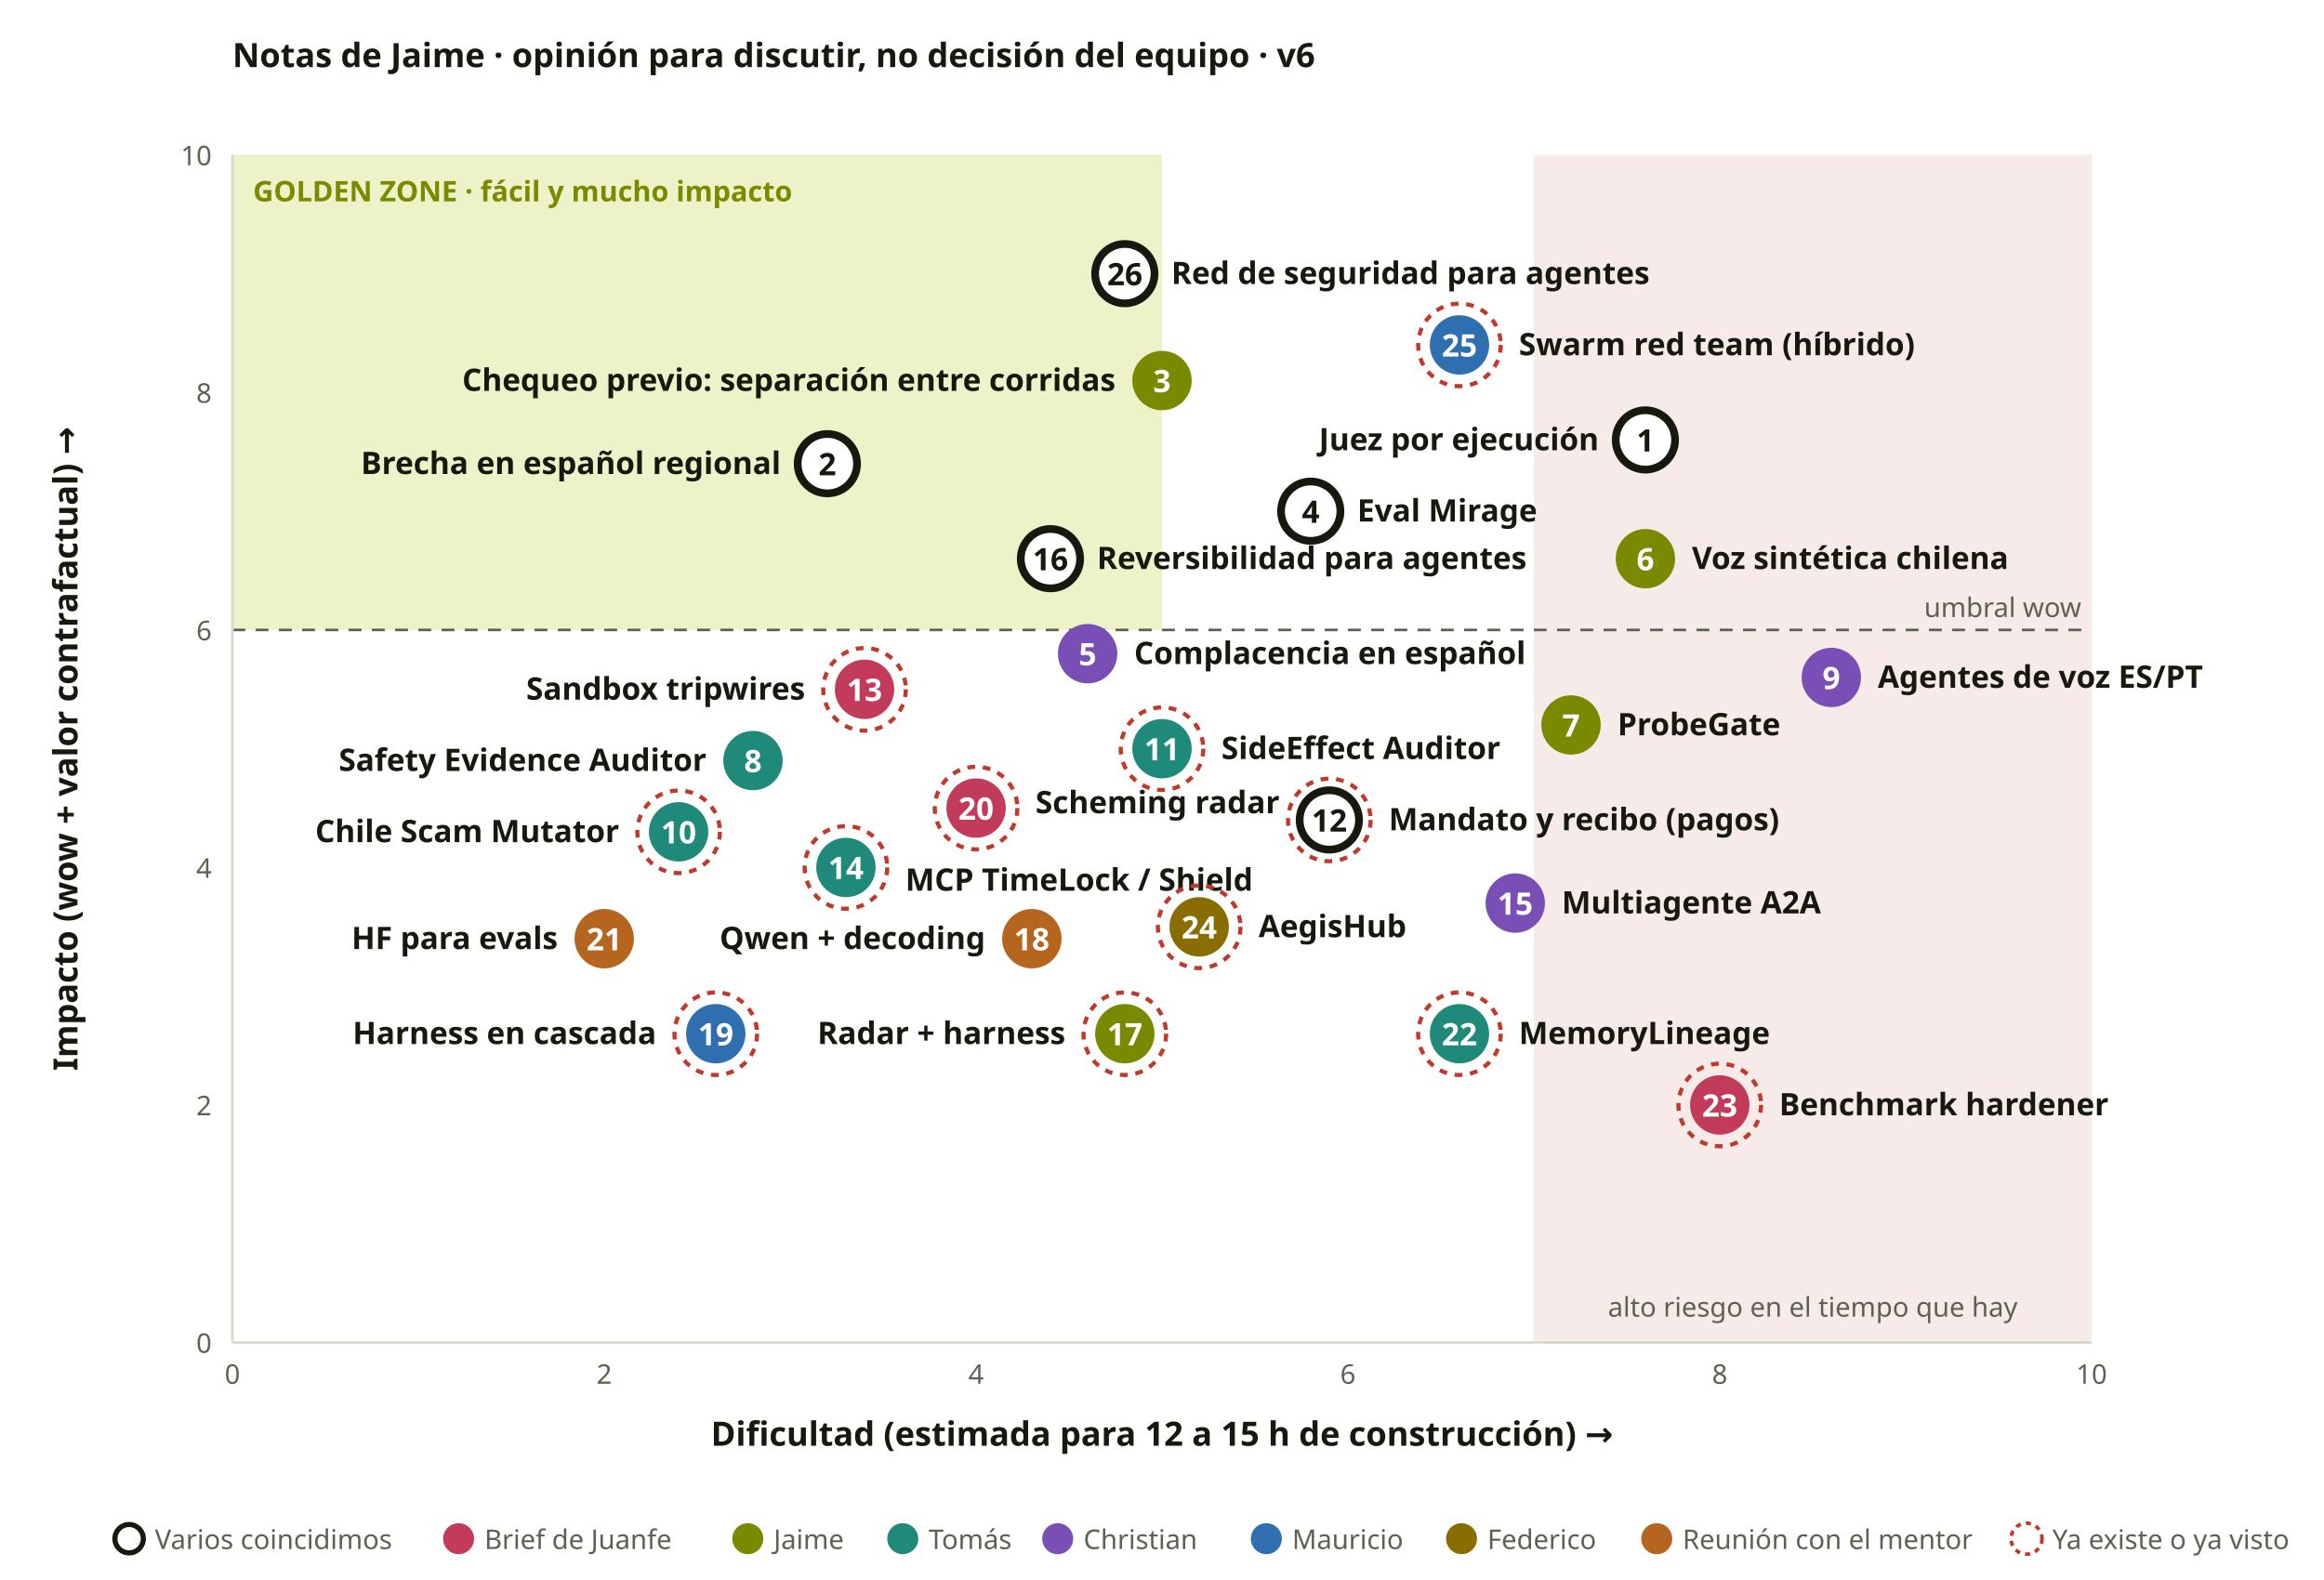
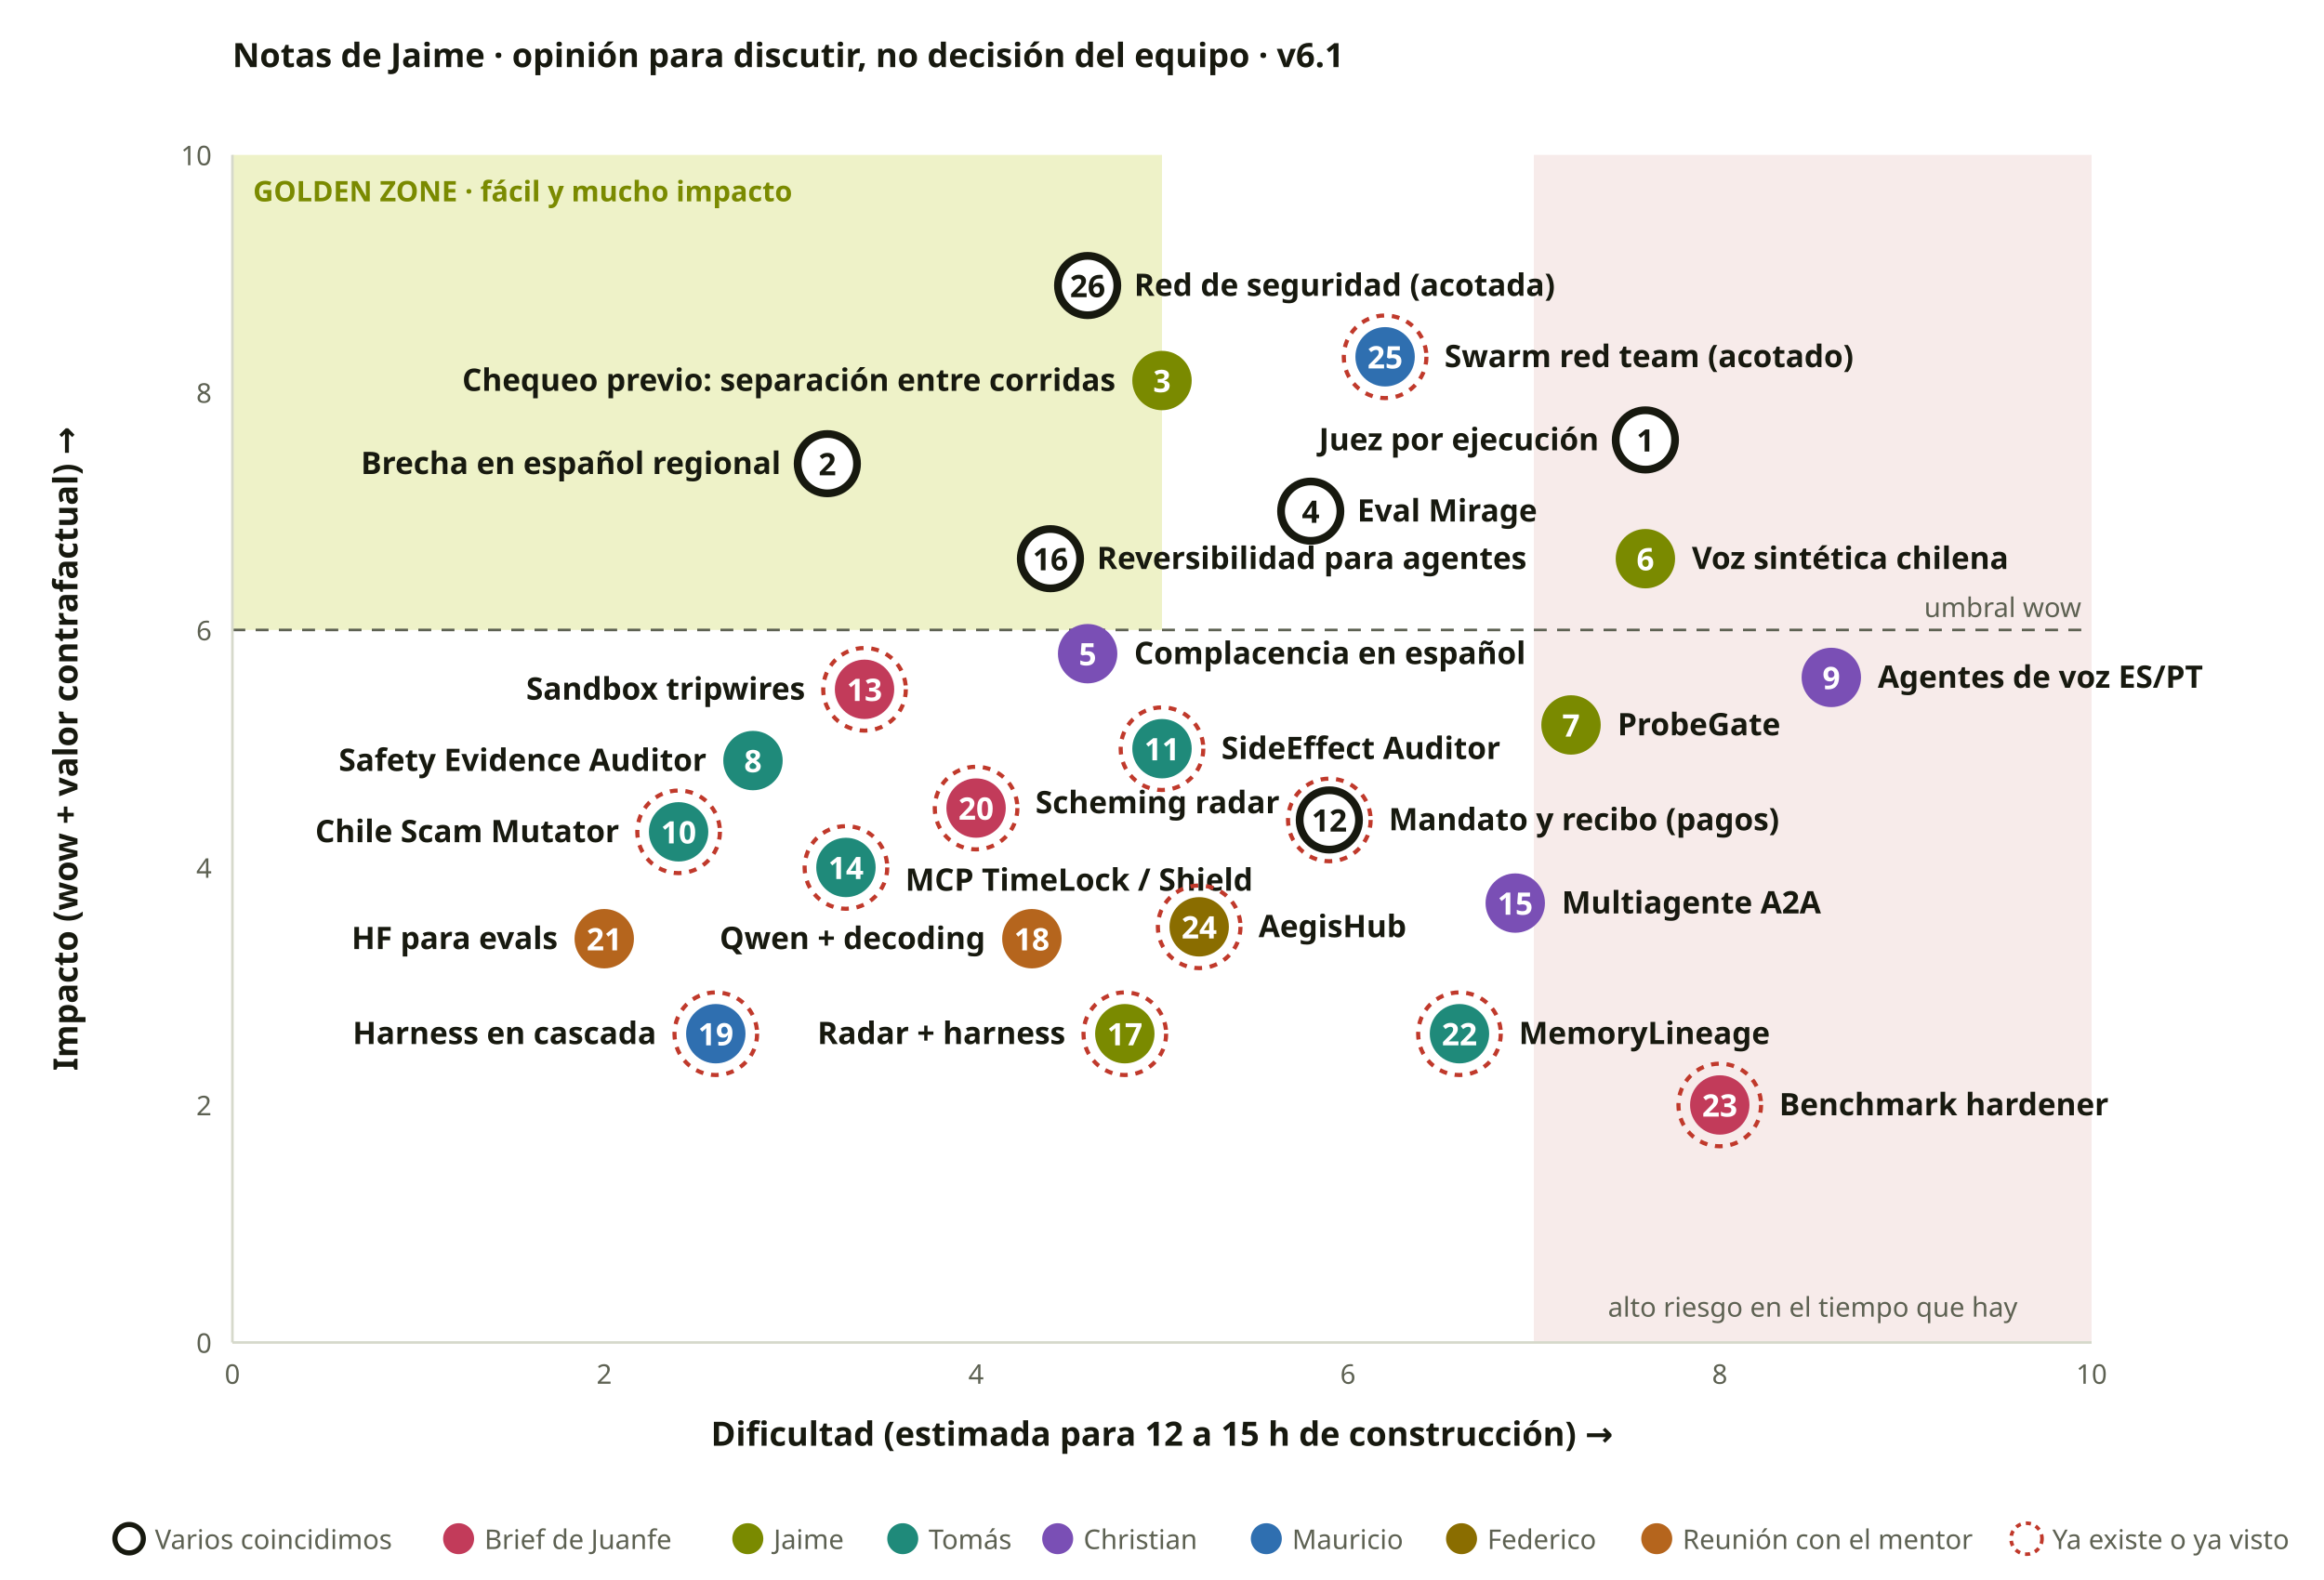
<svg xmlns="http://www.w3.org/2000/svg" width="900" height="612" viewBox="0 0 900 612" font-family="sans-serif">
  <rect width="900" height="612" fill="#ffffff" />
-   <text x="90" y="26" fill="#17190f" font-size="13" font-weight="700">Notas de Jaime · opinión para discutir, no decisión del equipo · v6</text>
+   <text x="90" y="26" fill="#17190f" font-size="13" font-weight="700">Notas de Jaime · opinión para discutir, no decisión del equipo · v6.1</text>
  <rect x="90" y="60" width="360" height="184" fill="#eef2c8" />
  <text x="98" y="78" fill="#7a8a00" font-size="11" font-weight="700">GOLDEN ZONE · fácil y mucho impacto</text>
  <rect x="594" y="60" width="216" height="460" fill="#f3e3e1" opacity=".7" />
  <text x="702.0" y="510" text-anchor="middle" fill="#5d6152" font-size="10.5">alto riesgo en el tiempo que hay</text>
  <line x1="90" y1="244" x2="810" y2="244" stroke="#5d6152" stroke-dasharray="5 4" />
  <text x="806" y="239" text-anchor="end" fill="#5d6152" font-size="10.5">umbral wow</text>
  <line x1="90" y1="520" x2="810" y2="520" stroke="#d6d9cb" />
  <line x1="90" y1="60" x2="90" y2="520" stroke="#d6d9cb" />
  <text x="90" y="536" text-anchor="middle" fill="#5d6152" font-size="10.5">0</text>
  <text x="82" y="524" text-anchor="end" fill="#5d6152" font-size="10.5">0</text>
  <text x="234" y="536" text-anchor="middle" fill="#5d6152" font-size="10.5">2</text>
  <text x="82" y="432" text-anchor="end" fill="#5d6152" font-size="10.5">2</text>
  <text x="378" y="536" text-anchor="middle" fill="#5d6152" font-size="10.5">4</text>
  <text x="82" y="340" text-anchor="end" fill="#5d6152" font-size="10.5">4</text>
  <text x="522" y="536" text-anchor="middle" fill="#5d6152" font-size="10.5">6</text>
  <text x="82" y="248" text-anchor="end" fill="#5d6152" font-size="10.5">6</text>
  <text x="666" y="536" text-anchor="middle" fill="#5d6152" font-size="10.5">8</text>
  <text x="82" y="156" text-anchor="end" fill="#5d6152" font-size="10.5">8</text>
  <text x="810" y="536" text-anchor="middle" fill="#5d6152" font-size="10.5">10</text>
  <text x="82" y="64" text-anchor="end" fill="#5d6152" font-size="10.5">10</text>
  <text x="450.0" y="560" text-anchor="middle" fill="#17190f" font-size="13" font-weight="700">Dificultad (estimada para 12 a 15 h de construcción) →</text>
  <text x="30" y="290.0" text-anchor="middle" fill="#17190f" font-size="13" font-weight="700" transform="rotate(-90 30 290.0)">Impacto (wow + valor contrafactual) →</text>
  <g font-size="12" font-weight="700">
    <circle cx="637.2" cy="170.4" r="11.5" fill="#ffffff" stroke="#17190f" stroke-width="3" />
    <text x="637.2" y="174.9" text-anchor="middle" fill="#17190f">1</text>
    <text x="619.2" y="174.4" text-anchor="end" fill="#17190f">Juez por ejecución</text>
    <circle cx="320.4" cy="179.6" r="11.5" fill="#ffffff" stroke="#17190f" stroke-width="3" />
    <text x="320.4" y="184.1" text-anchor="middle" fill="#17190f">2</text>
    <text x="302.4" y="183.6" text-anchor="end" fill="#17190f">Brecha en español regional</text>
    <circle cx="450.0" cy="147.4" r="11.5" fill="#7a8a00" />
    <text x="450.0" y="151.9" text-anchor="middle" fill="#ffffff">3</text>
    <text x="432.0" y="151.4" text-anchor="end" fill="#17190f">Chequeo previo: separación entre corridas</text>
    <circle cx="507.6" cy="198.0" r="11.5" fill="#ffffff" stroke="#17190f" stroke-width="3" />
    <text x="507.6" y="202.5" text-anchor="middle" fill="#17190f">4</text>
    <text x="525.6" y="202.0" fill="#17190f">Eval Mirage</text>
    <circle cx="421.2" cy="253.2" r="11.5" fill="#7a4fb5" />
    <text x="421.2" y="257.7" text-anchor="middle" fill="#ffffff">5</text>
    <text x="439.2" y="257.2" fill="#17190f">Complacencia en español</text>
    <circle cx="637.2" cy="216.4" r="11.5" fill="#7a8a00" />
    <text x="637.2" y="220.9" text-anchor="middle" fill="#ffffff">6</text>
    <text x="655.2" y="220.4" fill="#17190f">Voz sintética chilena</text>
    <circle cx="608.4" cy="280.8" r="11.5" fill="#7a8a00" />
    <text x="608.4" y="285.3" text-anchor="middle" fill="#ffffff">7</text>
    <text x="626.4" y="284.8" fill="#17190f">ProbeGate</text>
    <circle cx="291.6" cy="294.6" r="11.5" fill="#1f8a7a" />
    <text x="291.6" y="299.1" text-anchor="middle" fill="#ffffff">8</text>
    <text x="273.6" y="298.6" text-anchor="end" fill="#17190f">Safety Evidence Auditor</text>
    <circle cx="709.2" cy="262.4" r="11.5" fill="#7a4fb5" />
    <text x="709.2" y="266.9" text-anchor="middle" fill="#ffffff">9</text>
    <text x="727.2" y="266.4" fill="#17190f">Agentes de voz ES/PT</text>
    <circle cx="262.8" cy="322.2" r="16" fill="none" stroke="#c0392b" stroke-width="1.6" stroke-dasharray="3 3" />
    <circle cx="262.8" cy="322.2" r="11.5" fill="#1f8a7a" />
    <text x="262.8" y="326.7" text-anchor="middle" fill="#ffffff">10</text>
    <text x="239.8" y="326.2" text-anchor="end" fill="#17190f">Chile Scam Mutator</text>
    <circle cx="450.0" cy="290.0" r="16" fill="none" stroke="#c0392b" stroke-width="1.6" stroke-dasharray="3 3" />
    <circle cx="450.0" cy="290.0" r="11.5" fill="#1f8a7a" />
    <text x="450.0" y="294.5" text-anchor="middle" fill="#ffffff">11</text>
    <text x="473.0" y="294.0" fill="#17190f">SideEffect Auditor</text>
    <circle cx="514.8" cy="317.6" r="16" fill="none" stroke="#c0392b" stroke-width="1.6" stroke-dasharray="3 3" />
    <circle cx="514.8" cy="317.6" r="11.5" fill="#ffffff" stroke="#17190f" stroke-width="3" />
    <text x="514.8" y="322.1" text-anchor="middle" fill="#17190f">12</text>
    <text x="537.8" y="321.6" fill="#17190f">Mandato y recibo (pagos)</text>
    <circle cx="334.8" cy="267.0" r="16" fill="none" stroke="#c0392b" stroke-width="1.6" stroke-dasharray="3 3" />
    <circle cx="334.8" cy="267.0" r="11.5" fill="#c23b5a" />
    <text x="334.8" y="271.5" text-anchor="middle" fill="#ffffff">13</text>
    <text x="311.8" y="271.0" text-anchor="end" fill="#17190f">Sandbox tripwires</text>
    <circle cx="327.6" cy="336.0" r="16" fill="none" stroke="#c0392b" stroke-width="1.6" stroke-dasharray="3 3" />
    <circle cx="327.6" cy="336.0" r="11.5" fill="#1f8a7a" />
    <text x="327.6" y="340.5" text-anchor="middle" fill="#ffffff">14</text>
    <text x="350.6" y="345.0" fill="#17190f">MCP TimeLock / Shield</text>
    <circle cx="586.8" cy="349.8" r="11.5" fill="#7a4fb5" />
    <text x="586.8" y="354.3" text-anchor="middle" fill="#ffffff">15</text>
    <text x="604.8" y="353.8" fill="#17190f">Multiagente A2A</text>
    <circle cx="406.8" cy="216.4" r="11.5" fill="#ffffff" stroke="#17190f" stroke-width="3" />
    <text x="406.8" y="220.9" text-anchor="middle" fill="#17190f">16</text>
    <text x="424.8" y="220.4" fill="#17190f">Reversibilidad para agentes</text>
    <circle cx="435.6" cy="400.4" r="16" fill="none" stroke="#c0392b" stroke-width="1.6" stroke-dasharray="3 3" />
    <circle cx="435.6" cy="400.4" r="11.5" fill="#7a8a00" />
    <text x="435.6" y="404.9" text-anchor="middle" fill="#ffffff">17</text>
    <text x="412.6" y="404.4" text-anchor="end" fill="#17190f">Radar + harness</text>
    <circle cx="399.6" cy="363.6" r="11.5" fill="#b5651d" />
    <text x="399.6" y="368.1" text-anchor="middle" fill="#ffffff">18</text>
    <text x="381.6" y="367.6" text-anchor="end" fill="#17190f">Qwen + decoding</text>
    <circle cx="277.2" cy="400.4" r="16" fill="none" stroke="#c0392b" stroke-width="1.6" stroke-dasharray="3 3" />
    <circle cx="277.2" cy="400.4" r="11.5" fill="#2f6fb0" />
    <text x="277.2" y="404.9" text-anchor="middle" fill="#ffffff">19</text>
    <text x="254.2" y="404.4" text-anchor="end" fill="#17190f">Harness en cascada</text>
    <circle cx="378.0" cy="313.0" r="16" fill="none" stroke="#c0392b" stroke-width="1.6" stroke-dasharray="3 3" />
    <circle cx="378.0" cy="313.0" r="11.5" fill="#c23b5a" />
    <text x="378.0" y="317.5" text-anchor="middle" fill="#ffffff">20</text>
    <text x="401.0" y="315.0" fill="#17190f">Scheming radar</text>
    <circle cx="234.0" cy="363.6" r="11.5" fill="#b5651d" />
    <text x="234.0" y="368.1" text-anchor="middle" fill="#ffffff">21</text>
    <text x="216.0" y="367.6" text-anchor="end" fill="#17190f">HF para evals</text>
    <circle cx="565.2" cy="400.4" r="16" fill="none" stroke="#c0392b" stroke-width="1.6" stroke-dasharray="3 3" />
    <circle cx="565.2" cy="400.4" r="11.5" fill="#1f8a7a" />
    <text x="565.2" y="404.9" text-anchor="middle" fill="#ffffff">22</text>
    <text x="588.2" y="404.4" fill="#17190f">MemoryLineage</text>
    <circle cx="666.0" cy="428.0" r="16" fill="none" stroke="#c0392b" stroke-width="1.6" stroke-dasharray="3 3" />
    <circle cx="666.0" cy="428.0" r="11.5" fill="#c23b5a" />
    <text x="666.0" y="432.5" text-anchor="middle" fill="#ffffff">23</text>
    <text x="689.0" y="432.0" fill="#17190f">Benchmark hardener</text>
    <circle cx="464.4" cy="359.0" r="16" fill="none" stroke="#c0392b" stroke-width="1.6" stroke-dasharray="3 3" />
    <circle cx="464.4" cy="359.0" r="11.5" fill="#8a6d00" />
    <text x="464.4" y="363.5" text-anchor="middle" fill="#ffffff">24</text>
    <text x="487.4" y="363.0" fill="#17190f">AegisHub</text>
-     <circle cx="565.2" cy="133.6" r="16" fill="none" stroke="#c0392b" stroke-width="1.6" stroke-dasharray="3 3" />
-     <circle cx="565.2" cy="133.6" r="11.5" fill="#2f6fb0" />
-     <text x="565.2" y="138.1" text-anchor="middle" fill="#ffffff">25</text>
-     <text x="588.2" y="137.6" fill="#17190f">Swarm red team (híbrido)</text>
-     <circle cx="435.6" cy="106.0" r="11.5" fill="#ffffff" stroke="#17190f" stroke-width="3" />
-     <text x="435.6" y="110.5" text-anchor="middle" fill="#17190f">26</text>
-     <text x="453.6" y="110.0" fill="#17190f">Red de seguridad para agentes</text>
+     <circle cx="536.4" cy="138.2" r="16" fill="none" stroke="#c0392b" stroke-width="1.6" stroke-dasharray="3 3" />
+     <circle cx="536.4" cy="138.2" r="11.5" fill="#2f6fb0" />
+     <text x="536.4" y="142.7" text-anchor="middle" fill="#ffffff">25</text>
+     <text x="559.4" y="142.2" fill="#17190f">Swarm red team (acotado)</text>
+     <circle cx="421.2" cy="110.6" r="11.5" fill="#ffffff" stroke="#17190f" stroke-width="3" />
+     <text x="421.2" y="115.1" text-anchor="middle" fill="#17190f">26</text>
+     <text x="439.2" y="114.6" fill="#17190f">Red de seguridad (acotada)</text>
  </g>
  <circle cx="50" cy="596" r="5.5" fill="#ffffff" stroke="#17190f" stroke-width="2" />
  <text x="60" y="600" fill="#5d6152" font-size="10.5">Varios coincidimos</text>
  <circle cx="177.6" cy="596" r="6" fill="#c23b5a" />
  <text x="187.6" y="600" fill="#5d6152" font-size="10.5">Brief de Juanfe</text>
  <circle cx="289.6" cy="596" r="6" fill="#7a8a00" />
  <text x="299.6" y="600" fill="#5d6152" font-size="10.5">Jaime</text>
  <circle cx="349.6" cy="596" r="6" fill="#1f8a7a" />
  <text x="359.6" y="600" fill="#5d6152" font-size="10.5">Tomás</text>
  <circle cx="409.6" cy="596" r="6" fill="#7a4fb5" />
  <text x="419.6" y="600" fill="#5d6152" font-size="10.5">Christian</text>
  <circle cx="490.4" cy="596" r="6" fill="#2f6fb0" />
  <text x="500.4" y="600" fill="#5d6152" font-size="10.5">Mauricio</text>
  <circle cx="566.0" cy="596" r="6" fill="#8a6d00" />
  <text x="576.0" y="600" fill="#5d6152" font-size="10.5">Federico</text>
  <circle cx="641.6" cy="596" r="6" fill="#b5651d" />
  <text x="651.6" y="600" fill="#5d6152" font-size="10.5">Reunión con el mentor</text>
  <circle cx="784.8" cy="596" r="6" fill="none" stroke="#c0392b" stroke-width="1.4" stroke-dasharray="2 2" />
  <text x="794.8" y="600" fill="#5d6152" font-size="10.5">Ya existe o ya visto</text>
</svg>
